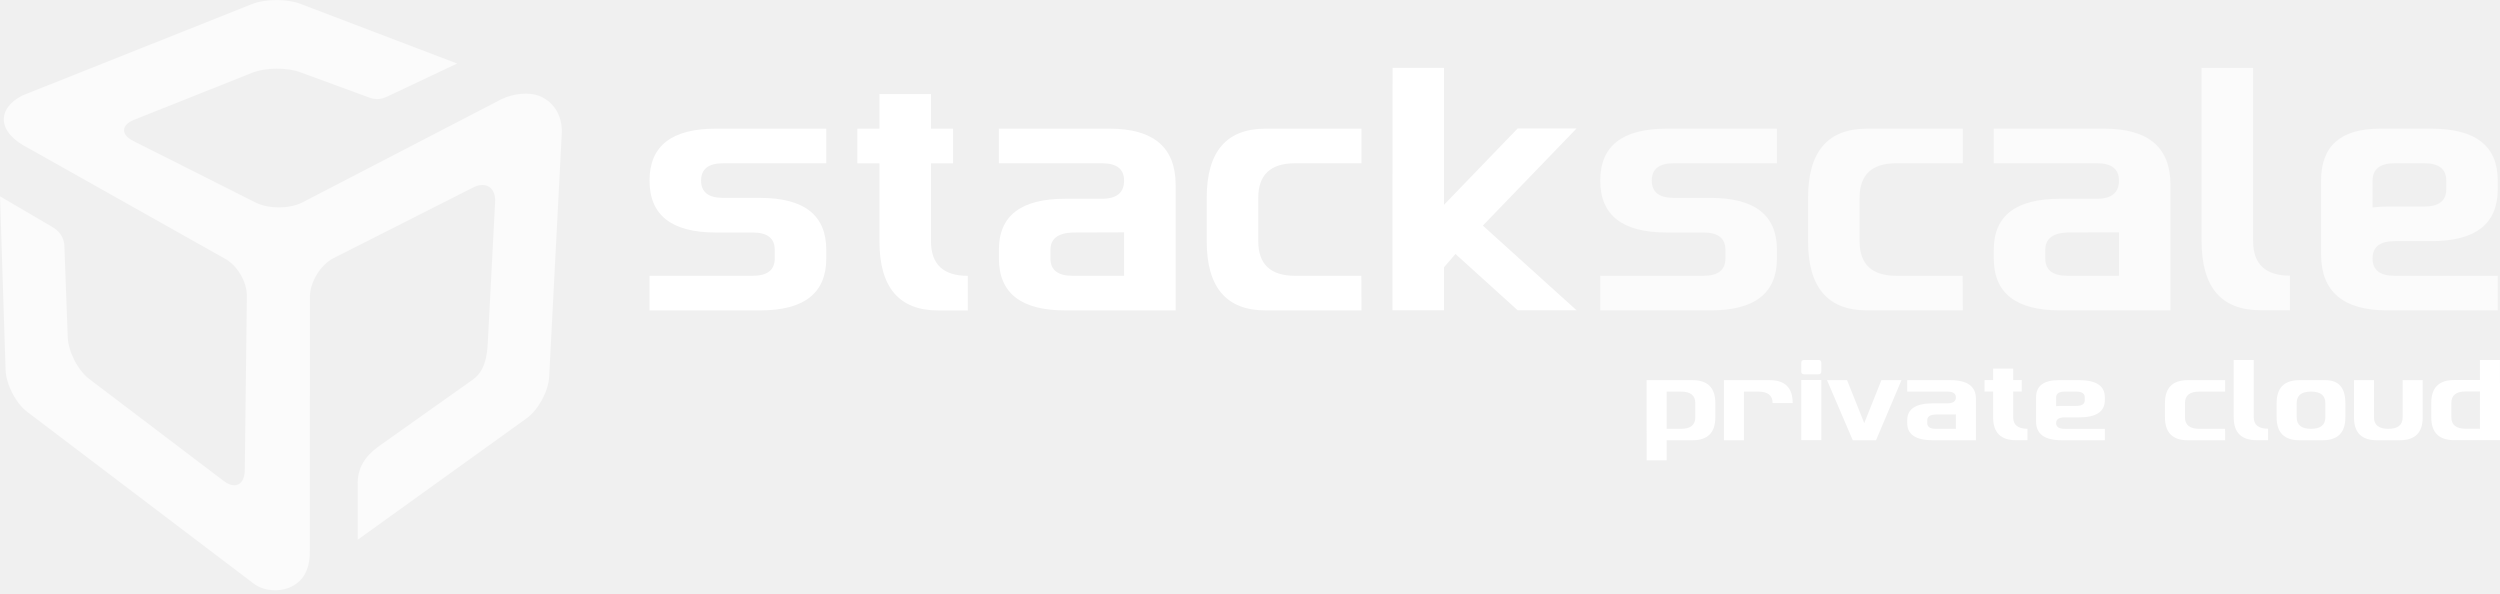
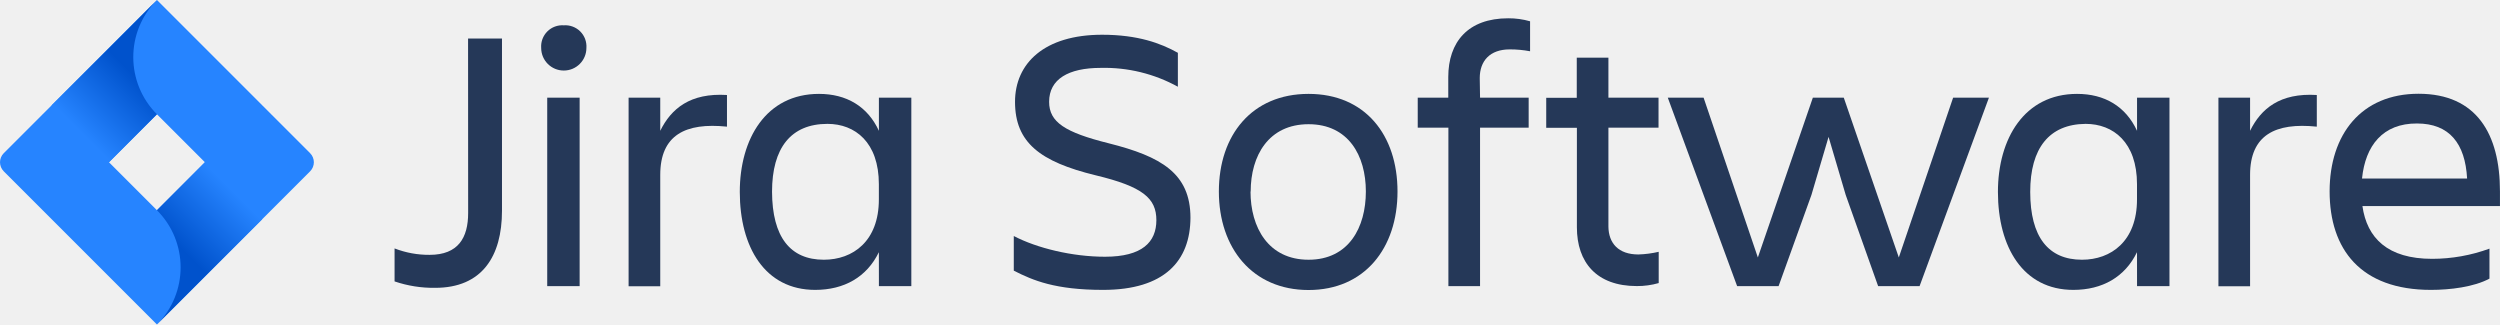
- <svg xmlns="http://www.w3.org/2000/svg" height="51" viewBox="0 0 215 51" width="215">
-   <g fill="#fff" fill-rule="evenodd">
-     <path d="m21.669.35-19.758 7.865c-2.171 1.125-2.244 3.152.586 4.559l16.757 9.424c1.105.553 1.993 2.019 1.975 3.268l-.18 14.978c-.018 1.25-.832 1.659-1.815.913l-11.556-8.765c-.984-.746-1.817-2.372-1.851-3.618l-.292-7.92c-.067-.65-.401-1.174-1.068-1.556l-4.467-2.617.478 14.915c.036 1.242.868 2.872 1.852 3.618l19.489 14.78c.983.744 2.609.762 3.609.046.87-.598 1.248-1.597 1.216-2.917l.013-21.84c.015-1.246.924-2.718 2.022-3.277l12.017-6.083c1.098-.552 1.947.013 1.882 1.256l-.629 12.072c-.061 1.248-.278 2.467-1.28 3.189l-8.189 5.805c-1.025.776-1.783 1.751-1.718 3.326v4.651l14.532-10.448c1.002-.719 1.872-2.325 1.936-3.566l1.093-21.101c0-1.535-.827-2.627-1.968-3.071-.797-.308-2.148-.242-3.257.307l-17.116 8.874c-1.095.554-2.894.554-3.996 0l-10.513-5.289c-1.099-.55-1.066-1.383.082-1.831l10.145-4.042c1.149-.455 3.016-.465 4.166-.024l5.807 2.132c.641.263 1.153.167 1.623-.054l6.023-2.845-13.487-5.138c-.563-.216-1.301-.324-2.042-.324-.768 0-1.538.116-2.121.35z" fill-opacity=".7" />
-     <path d="m65.36 17.018c3.801 0 5.7 1.489 5.7 4.466v.745c0 2.978-1.899 4.466-5.7 4.466h-9.499v-2.977h8.866c1.266 0 1.901-.496 1.901-1.489v-.745c0-.992-.635-1.488-1.901-1.488h-3.167c-3.8 0-5.7-1.489-5.7-4.467 0-2.976 1.899-4.465 5.7-4.465h9.499v2.977h-8.865c-1.268 0-1.901.497-1.901 1.488 0 .993.633 1.489 1.901 1.489z" />
-     <path d="m81.964 11.068v2.978h-1.899v6.698c0 1.986 1.055 2.978 3.167 2.978v2.978h-2.533c-3.377 0-5.067-1.985-5.067-5.956v-6.698h-1.899v-2.978h1.899v-2.976h4.433v2.976z" />
-     <path d="m96.672 19.982-4.432.014c-1.267.049-1.901.546-1.901 1.488v.745c0 .993.633 1.489 1.901 1.489h4.432zm4.434 6.713h-9.501c-3.799 0-5.699-1.488-5.699-4.466v-.759c0-2.917 1.901-4.377 5.699-4.377h3.167c1.266 0 1.899-.52 1.899-1.564 0-.991-.633-1.488-1.899-1.488h-8.867v-2.977h9.5c3.8 0 5.7 1.612 5.7 4.837z" />
-     <path d="m117.076 23.718.012 2.977h-8.245c-3.377 0-5.066-1.985-5.066-5.955v-3.722c0-3.97 1.689-5.954 5.066-5.954h8.245v2.977h-5.71c-2.113 0-3.167.992-3.167 2.977v3.722c0 1.985 1.054 2.978 3.167 2.978z" />
-     <path d="m124.182 22.989v3.693h-4.432v-4.466l.012-16.377h4.42v11.777l6.333-6.566h5.066l-8.056 8.352 8.056 7.279h-5.066l-5.345-4.839z" />
-     <path d="m147.12 17.018c3.799 0 5.699 1.489 5.699 4.466v.745c0 2.978-1.9 4.466-5.699 4.466h-9.501v-2.977h8.867c1.267 0 1.899-.496 1.899-1.489v-.745c0-.992-.632-1.488-1.899-1.488h-3.165c-3.801 0-5.702-1.489-5.702-4.467 0-2.976 1.901-4.465 5.702-4.465h9.498v2.977h-8.864c-1.268 0-1.901.497-1.901 1.488 0 .993.633 1.489 1.901 1.489zm21.671 6.699.012 2.977h-8.244c-3.378 0-5.068-1.985-5.068-5.955v-3.722c0-3.97 1.69-5.954 5.068-5.954h8.244v2.977h-5.712c-2.111 0-3.165.992-3.165 2.977v3.722c0 1.985 1.054 2.978 3.165 2.978zm17.872 2.977h-9.499c-3.801 0-5.701-1.488-5.701-4.466v-.759c0-2.917 1.9-4.377 5.701-4.377h3.166c1.267 0 1.9-.52 1.9-1.564 0-.991-.633-1.488-1.9-1.488h-8.867v-2.977h9.5c3.799 0 5.7 1.612 5.7 4.837zm7.106-5.968c0 1.985 1.054 2.978 3.165 2.978v2.977h-2.532c-3.38 0-5.068-1.984-5.068-5.955v-14.888h4.435zm5.841-5.197c0-2.976 1.688-4.465 5.066-4.465h4.431c3.8 0 5.701 1.488 5.701 4.465v.745c0 2.977-1.901 4.466-5.701 4.466h-3.164c-1.267 0-1.901.495-1.901 1.488s.634 1.489 1.901 1.489h8.865v2.977h-9.498c-3.801 0-5.7-1.613-5.7-4.839zm-17.38 4.452-4.432.014c-1.268.049-1.901.546-1.901 1.488v.745c0 .993.633 1.489 1.901 1.489h4.432zm21.812-2.144c.397-.051.822-.075 1.268-.075h3.165c1.269 0 1.901-.496 1.901-1.488v-.745c0-.991-.632-1.488-1.901-1.488h-2.532c-1.267 0-1.901.506-1.901 1.518z" fill-opacity=".7" />
-     <path d="m143.333 36.879h1.23c.821 0 1.232-.33 1.232-.986v-1.231c0-.656-.411-.984-1.232-.984h-1.23zm2.215-4.187c1.313 0 1.97.657 1.97 1.97v1.231c0 1.315-.657 1.97-1.97 1.97h-2.215v1.725h-1.721l-.004-6.896z" />
-     <path d="m149.981 37.863h-1.723v-5.17h3.941c1.313 0 1.971.656 1.971 1.969h-1.726c0-.656-.41-.984-1.229-.984h-1.234z" />
-     <path d="m156.633 37.854h-1.725v-5.172h1.725zm-1.479-5.664c-.165 0-.246-.083-.246-.246v-.739c0-.165.081-.246.246-.246h1.231c.165 0 .248.081.248.246v.739c0 .163-.083.246-.248.246z" />
-     <path d="m159.338 37.863-2.216-5.17h1.724l1.48 3.695 1.475-3.695h1.726l-2.189 5.17z" />
-     <path d="m168.207 35.641-1.726.006c-.491.015-.737.181-.737.494v.246c0 .327.246.492.737.492h1.726zm1.723 2.222h-3.694c-1.475 0-2.215-.492-2.215-1.476v-.252c0-.965.74-1.448 2.215-1.448h1.233c.492 0 .738-.171.738-.517 0-.329-.246-.492-.738-.492h-3.448v-.986h3.695c1.477 0 2.214.534 2.214 1.601z" />
-     <path d="m173.871 32.686v.984h-.737v2.217c0 .658.408.987 1.229.987v.984h-.984c-1.313 0-1.971-.659-1.971-1.972v-2.217h-.737v-.984h.737v-.983h1.726v.983z" />
-     <path d="m176.826 34.933c.155-.017.317-.025.495-.025h1.231c.492 0 .737-.162.737-.492v-.246c0-.329-.245-.492-.737-.492h-.985c-.495 0-.741.167-.741.5zm-1.723-.763c0-.986.657-1.478 1.969-1.478h1.726c1.477 0 2.218.492 2.218 1.478v.246c0 .984-.741 1.478-2.218 1.478h-1.231c-.495 0-.741.165-.741.494 0 .327.246.492.741.492h3.449v.983h-3.695c-1.478 0-2.218-.533-2.218-1.601z" />
-     <path d="m191.357 36.879.007.984h-3.209c-1.313 0-1.968-.655-1.968-1.97v-1.231c0-1.313.655-1.97 1.968-1.97h3.209v.986h-2.221c-.824 0-1.234.327-1.234.984v1.231c0 .656.41.986 1.234.986z" />
-     <path d="m193.821 35.883c0 .656.41.986 1.232.986v.986h-.984c-1.317 0-1.971-.658-1.971-1.971v-4.925h1.723z" />
-     <path d="m199.979 34.662c0-.656-.413-.984-1.234-.984-.82 0-1.229.327-1.229.984v1.231c0 .656.409.986 1.229.986.821 0 1.234-.33 1.234-.986zm-2.218 3.201c-1.313 0-1.971-.655-1.971-1.97v-1.231c0-1.313.658-1.97 1.971-1.97h2.218c1.146 0 1.723.657 1.723 1.97v1.231c0 1.315-.658 1.97-1.971 1.97z" />
-     <path d="m206.627 32.692h1.725v3.201c0 1.315-.659 1.969-1.971 1.969h-1.969c-1.315 0-1.97-.654-1.97-1.969v-3.201h1.721v3.201c0 .656.411.986 1.235.986.818 0 1.229-.33 1.229-.986z" />
-     <path d="m213.277 33.666h-1.232c-.821 0-1.229.33-1.229.988v1.23c0 .656.408.986 1.229.986h1.232zm-2.216 4.188c-1.315 0-1.971-.658-1.971-1.971v-1.23c0-1.315.656-1.971 1.971-1.971h2.216v-1.724h1.719l.004 6.895z" />
+ <svg xmlns="http://www.w3.org/2000/svg" xmlns:xlink="http://www.w3.org/1999/xlink" viewBox="0 0 583.68 75.76">
+   <linearGradient id="a" gradientUnits="userSpaceOnUse" x1="34.64" x2="19" y1="15.35" y2="30.99">
+     <stop offset=".18" stop-color="#0052cc" />
+     <stop offset="1" stop-color="#2684ff" />
+   </linearGradient>
+   <linearGradient id="b" x1="38.78" x2="54.39" xlink:href="#a" y1="60.28" y2="44.67" />
+   <g fill="#253858">
+     <path d="m109.28 9h7.92v40.2c0 10.65-4.66 18-15.58 18a28.14 28.14 0 0 1 -9.5-1.5v-7.7a22.19 22.19 0 0 0 8.18 1.5c6.69 0 9-4 9-9.77z" />
+     <path d="m131.63 5.91a4.94 4.94 0 0 1 5.28 5.28 5.28 5.28 0 1 1 -10.56 0 4.94 4.94 0 0 1 5.28-5.28zm-3.87 16.9h7.57v44h-7.57z" />
+     <path d="m146.76 22.8h7.39v7.74c2.55-5.19 7-8.89 15.58-8.36v7.39c-9.68-1-15.58 1.94-15.58 11.26v26h-7.39z" />
+     <path d="m205.19 58.88c-2.82 5.81-8.1 8.8-14.87 8.8-11.7 0-17.6-9.94-17.6-22.88 0-12.41 6.16-22.88 18.48-22.88 6.42 0 11.35 2.9 14 8.62v-7.74h7.57v44h-7.57zm-12.85 1.76c6.78 0 12.85-4.31 12.85-14.08v-3.56c0-9.77-5.54-14.08-12-14.08-8.54 0-12.94 5.63-12.94 15.84.04 10.6 4.26 15.88 12.1 15.88z" />
+     <path d="m257.55 67.68c-11.18 0-16.37-2.2-20.86-4.49v-8.09c5.37 2.82 13.64 4.84 21.29 4.84 8.71 0 12-3.43 12-8.54s-3.17-7.83-14.17-10.47c-13-3.17-18.83-7.66-18.83-17.16 0-9 6.86-15.66 20.33-15.66 8.36 0 13.73 2 17.69 4.22v7.92a35.52 35.52 0 0 0 -18-4.4c-7.57 0-12.06 2.64-12.06 7.92 0 4.75 3.7 7.13 13.9 9.68 12.23 3.08 19.1 7 19.1 17.42-.06 10.03-6.04 16.81-20.39 16.81z" />
+     <path d="m284.57 44.71c0-13.2 7.74-22.79 20.94-22.79s20.77 9.59 20.77 22.79-7.66 23-20.77 23-20.94-9.8-20.94-23zm7.39 0c0 8.36 4.14 15.93 13.55 15.93s13.38-7.57 13.38-15.93-4.05-15.71-13.38-15.71-13.51 7.35-13.51 15.71z" />
+     <path d="m345.55 22.8h11.35v7h-11.35v37h-7.39v-37h-7.16v-7h7.13v-4.8c0-8.18 4.58-13.73 14-13.73a18.19 18.19 0 0 1 5.1.7v7a25 25 0 0 0 -4.75-.44c-4.66 0-7 2.73-7 6.69z" />
+     <path d="m382.51 59.41a24 24 0 0 0 4.75-.62v7.3a18.15 18.15 0 0 1 -5.1.7c-9.42 0-14-5.54-14-13.73v-23.22h-7.16v-7h7.13v-9.37h7.39v9.33h11.7v7h-11.7v23.1c.04 3.87 2.33 6.51 6.99 6.51z" />
+     <path d="m389.38 22.8h8.36l12.67 37.31 12.84-37.31h7.22l12.85 37.31 12.68-37.31h8.36l-16.19 44h-9.68l-7.57-21.29-4-13.55-4 13.55-7.67 21.29h-9.68z" />
+     <path d="m498.93 58.88c-2.82 5.81-8.1 8.8-14.87 8.8-11.7 0-17.6-9.94-17.6-22.88 0-12.41 6.16-22.88 18.48-22.88 6.42 0 11.35 2.9 14 8.62v-7.74h7.57v44h-7.57zm-12.85 1.76c6.78 0 12.85-4.31 12.85-14.08v-3.56c0-9.77-5.54-14.08-12-14.08-8.5.08-12.93 5.67-12.93 15.88 0 10.56 4.25 15.84 12.09 15.84z" />
+     <path d="m517.94 22.8h7.39v7.74c2.55-5.19 7-8.89 15.58-8.36v7.39c-9.68-1-15.58 1.94-15.58 11.26v26h-7.39z" />
+     <path d="m567.57 67.68c-16.46 0-23.67-9.5-23.67-23 0-13.29 7.39-22.79 20.77-22.79 13.55 0 19 9.42 19 22.79v3.43h-32.11c1.06 7.48 5.9 12.32 16.28 12.32a39 39 0 0 0 13.38-2.38v7c-3.61 1.95-9.16 2.63-13.65 2.63zm-16.1-26h24.53c-.44-8.18-4.14-12.85-11.7-12.85-7.99-.04-12.04 5.17-12.83 12.8z" />
  </g>
+   <path d="m72.4 35.76-32.6-32.6-3.16-3.16-24.54 24.54-11.22 11.22a3 3 0 0 0 0 4.24l22.42 22.42 13.34 13.34 24.54-24.54.38-.38 10.84-10.84a3 3 0 0 0 0-4.24zm-35.76 13.32-11.2-11.2 11.2-11.2 11.2 11.2z" fill="#2684ff" />
+   <path d="m36.64 26.68a18.86 18.86 0 0 1 -.08-26.59l-24.51 24.5 13.34 13.34z" fill="url(#a)" />
+   <path d="m47.87 37.85-11.23 11.23a18.86 18.86 0 0 1 0 26.68l24.57-24.57z" fill="url(#b)" />
</svg>
